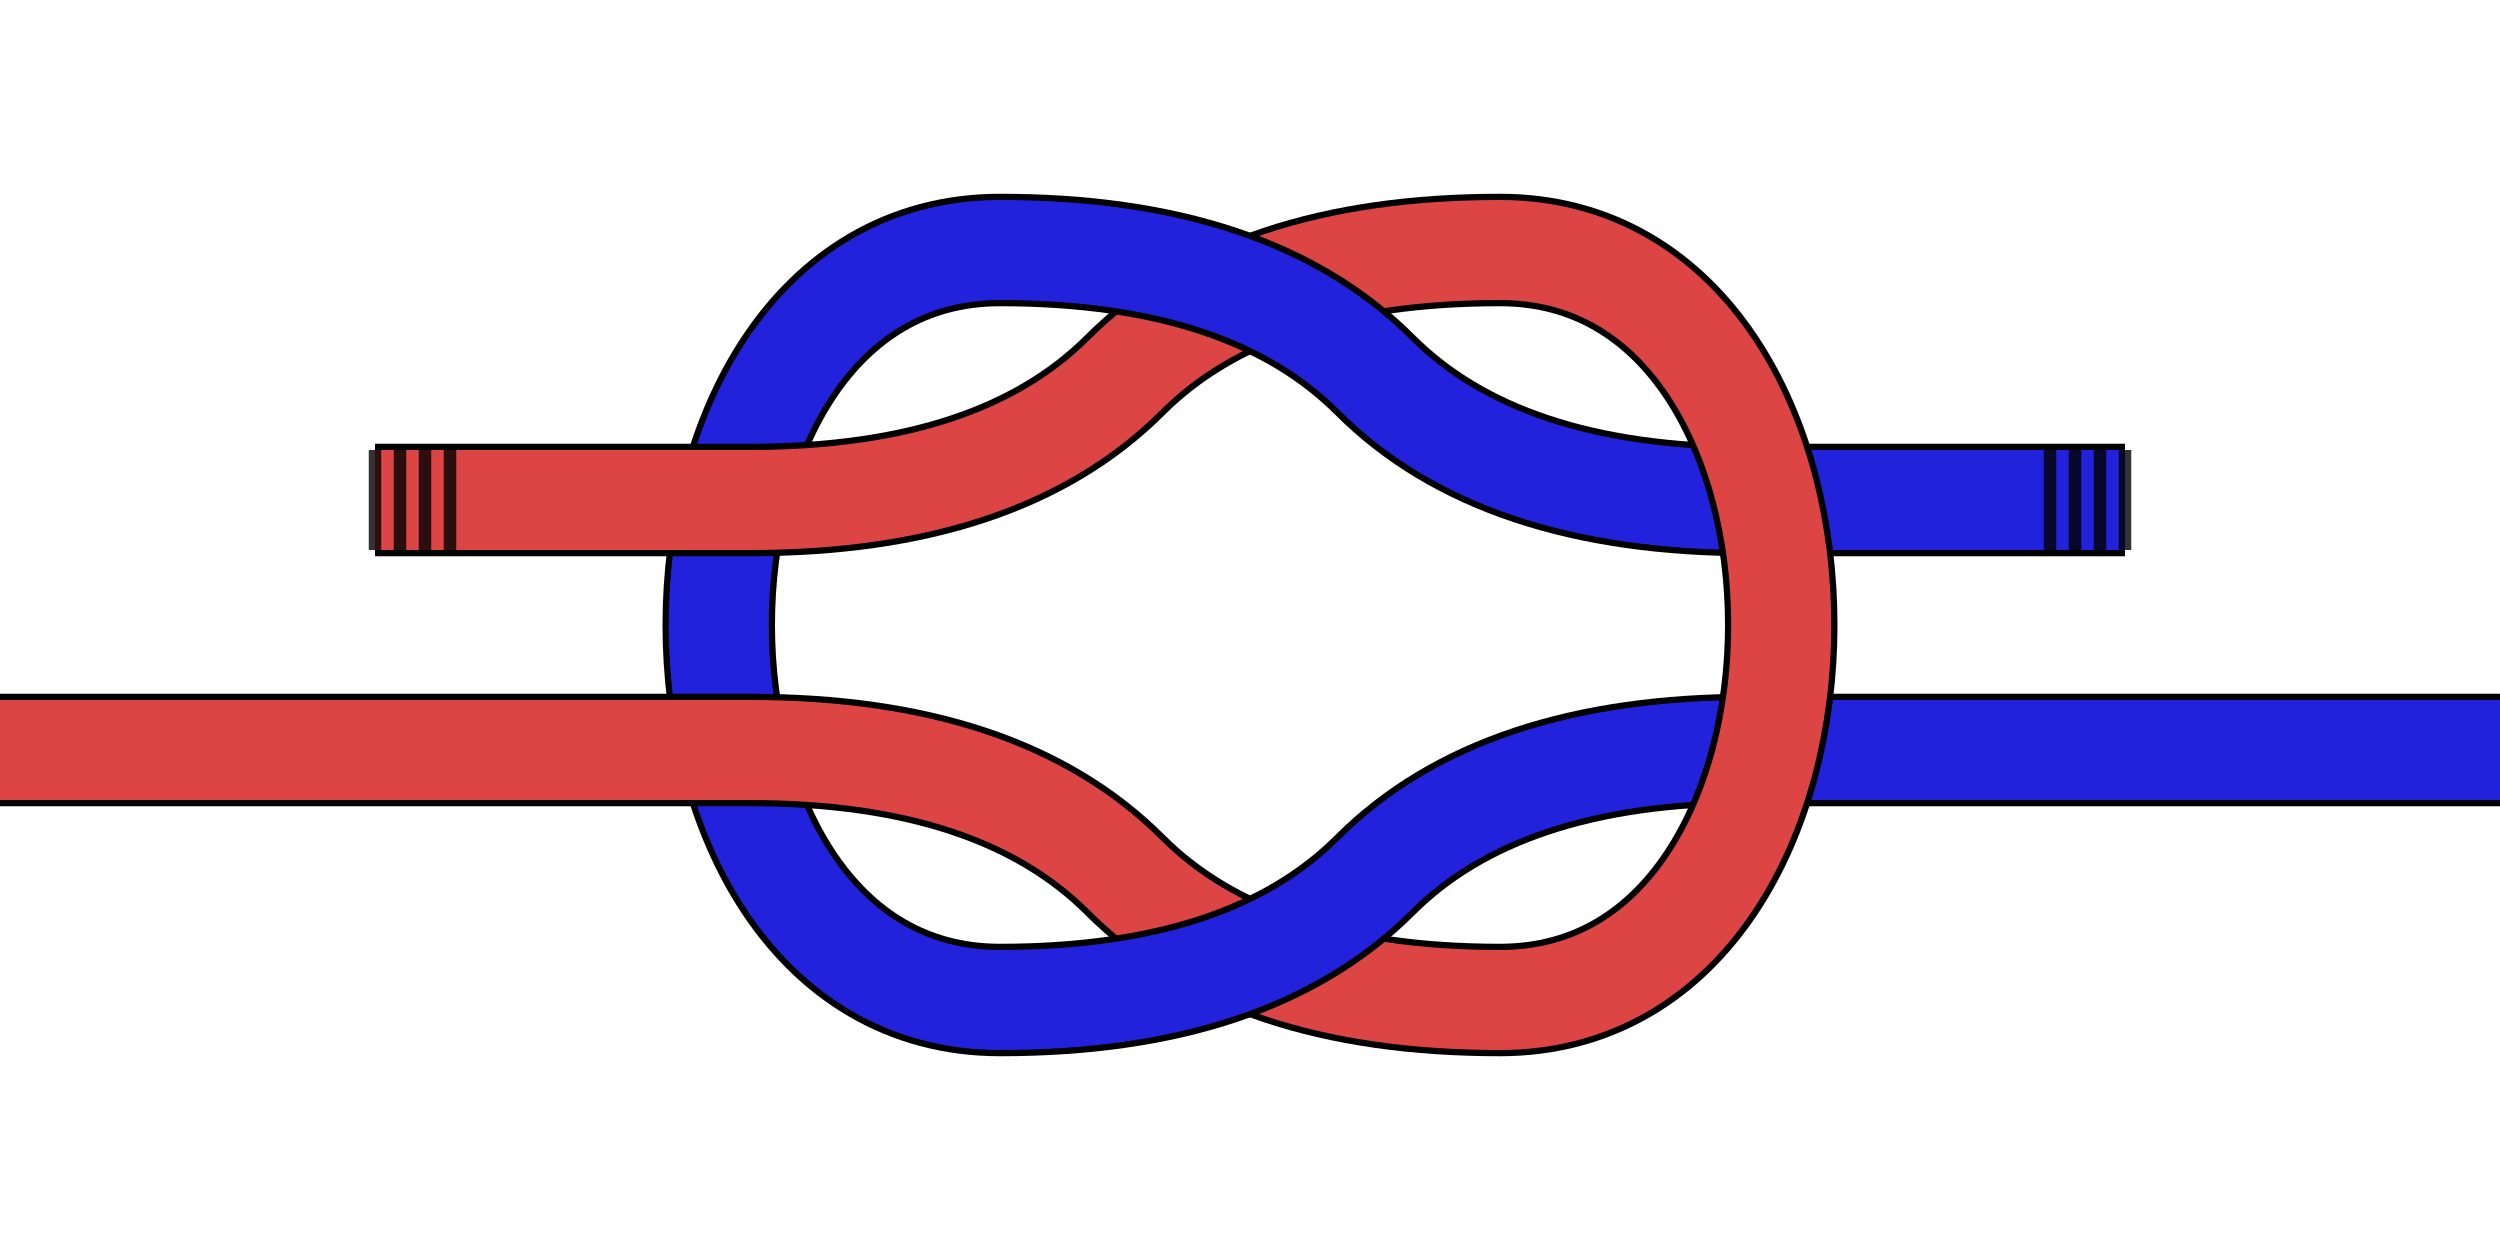
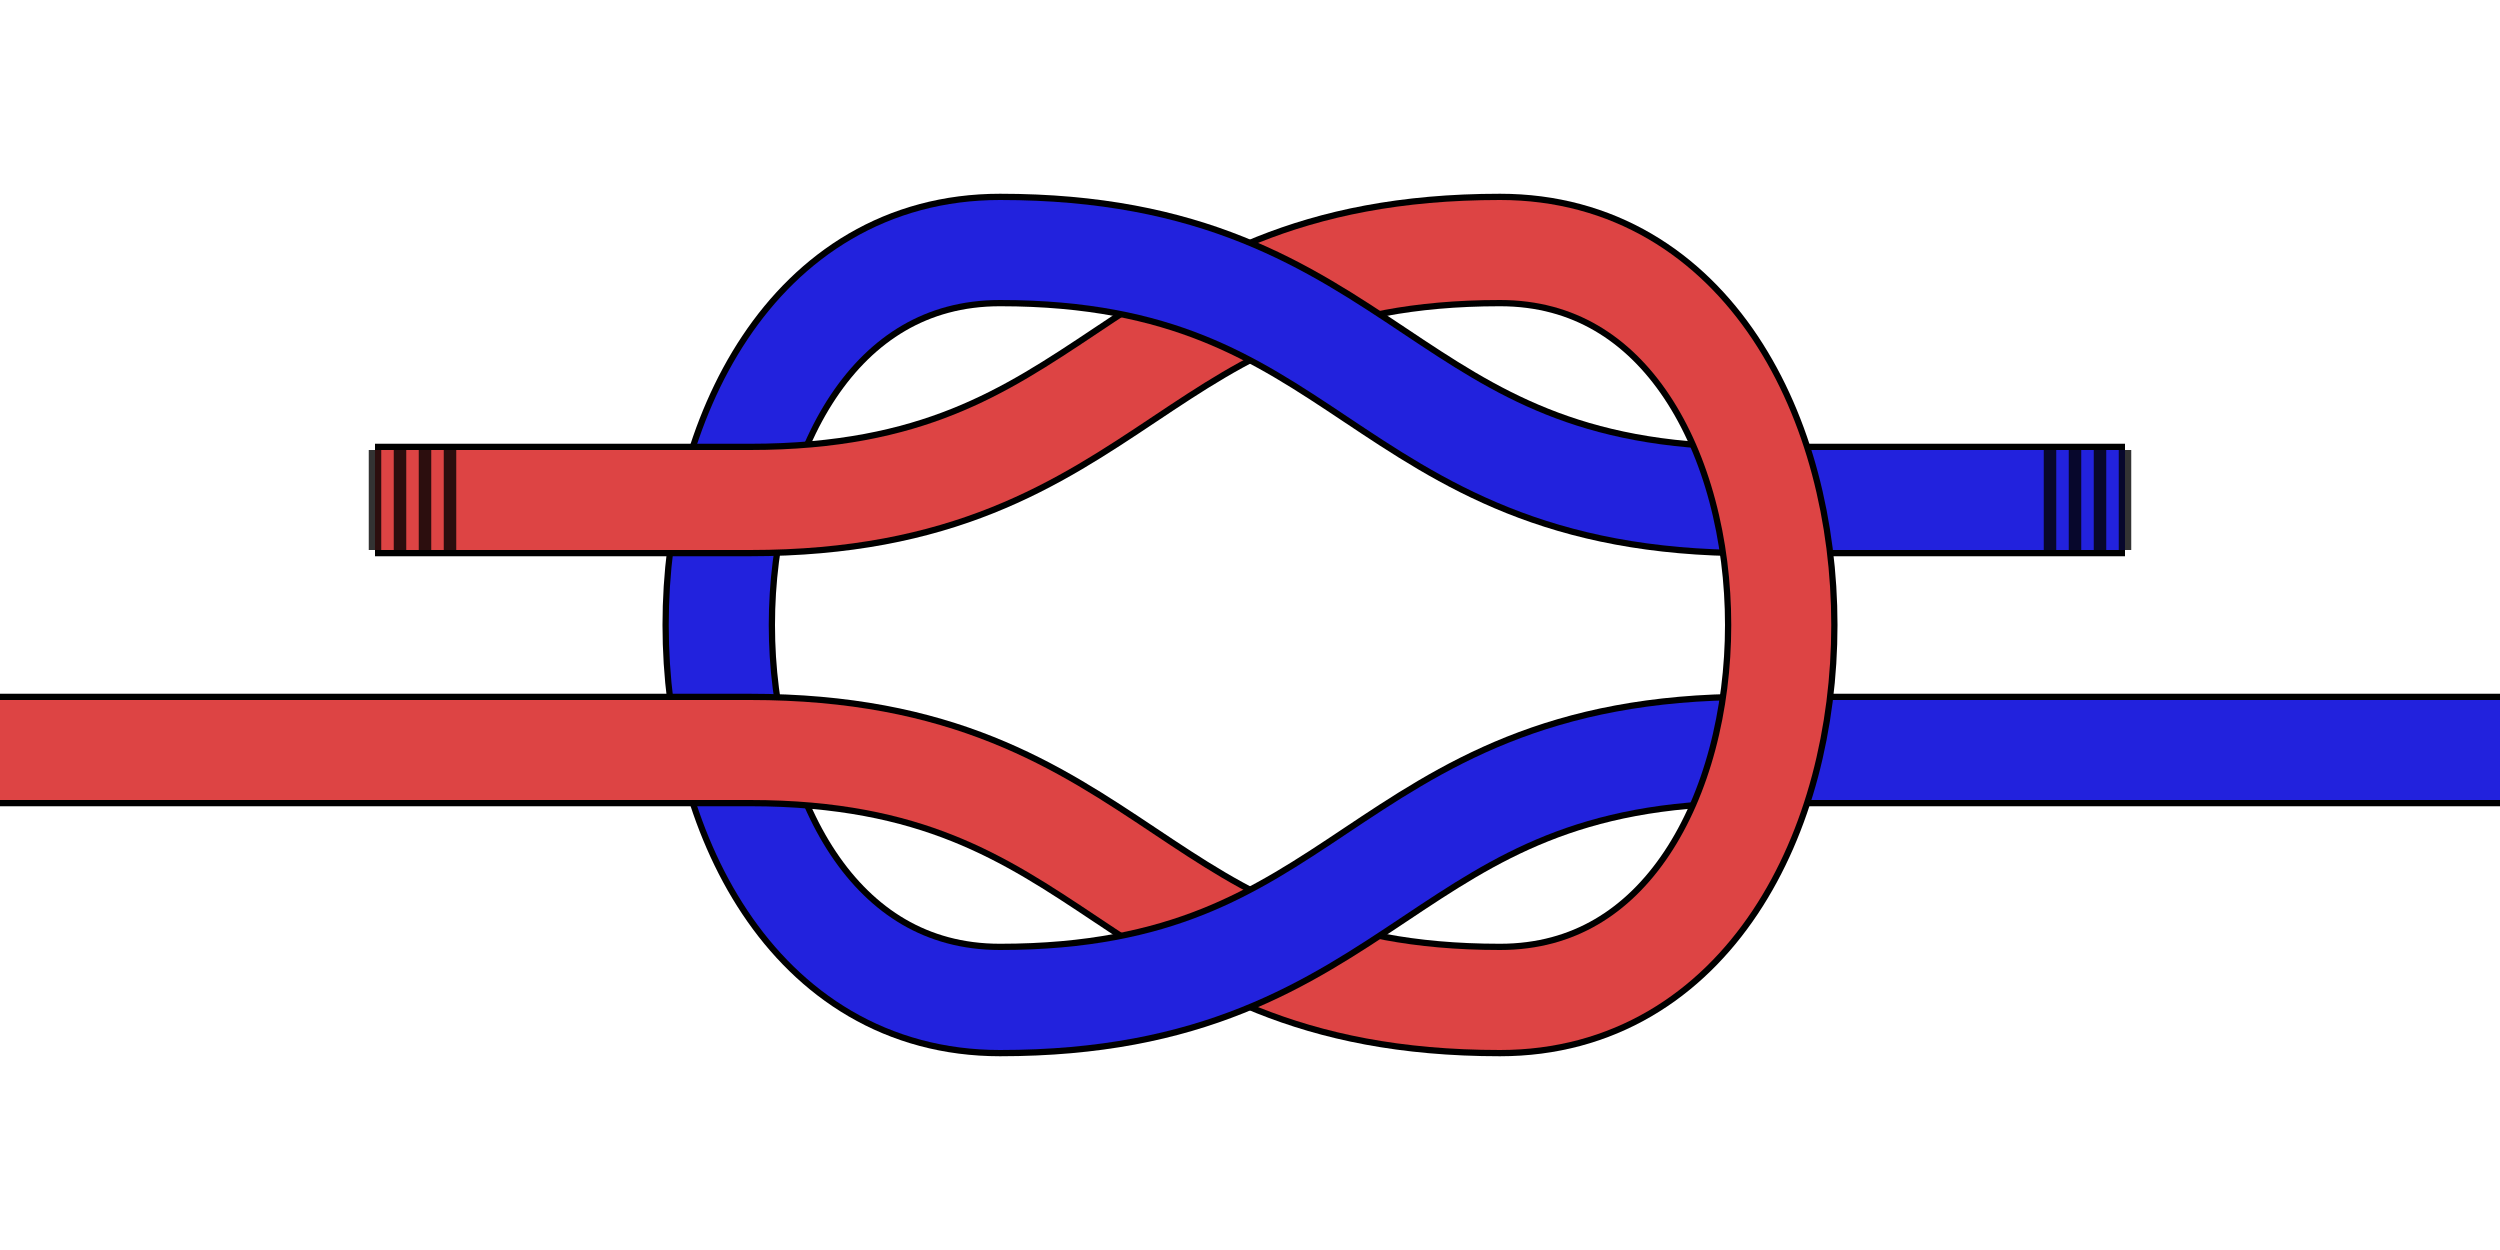
<svg xmlns="http://www.w3.org/2000/svg" version="1.1" baseProfile="full" width="400" height="200" viewBox="0 0 200 100">
  <path d="M 80 20 C 50 20, 50 80, 80 80" stroke="black" stroke-width="9" fill="transparent" />
  <path d="M 80 20 C 50 20, 50 80, 80 80" stroke="#22D" stroke-width="8" fill="transparent" />
-   <path d="M 30 40 H 60 Q 80 40, 90 30 T 120 20" stroke="black" stroke-width="9" fill="transparent" />
-   <path d="M 30 40 H 60 Q 80 40, 90 30 T 120 20" stroke="#D44" stroke-width="8" fill="transparent" />
-   <path d="M 0 60 H 60 Q 80 60, 90 70 T 120 80" stroke="black" stroke-width="9" fill="transparent" />
-   <path d="M 0 60 H 60 Q 80 60, 90 70 T 120 80" stroke="#D44" stroke-width="8" fill="transparent" />
-   <path d="M 170 40 H 140 Q 120 40, 110 30 T 80 20" stroke="black" stroke-width="9" fill="transparent" />
-   <path d="M 170 40 H 140 Q 120 40, 110 30 T 80 20" stroke="#22D" stroke-width="8" fill="transparent" />
-   <path d="M 200 60 H 140 Q 120 60, 110 70 T 80 80" stroke="black" stroke-width="9" fill="transparent" />
-   <path d="M 200 60 H 140 Q 120 60, 110 70 T 80 80" stroke="#22D" stroke-width="8" fill="transparent" />
+   <path d="M 30 40 H 60 C 90 40, 90 20, 120 20" stroke="black" stroke-width="9" fill="transparent" />
+   <path d="M 30 40 H 60 C 90 40, 90 20, 120 20" stroke="#D44" stroke-width="8" fill="transparent" />
+   <path d="M 0 60 H 60 C 90 60, 90 80, 120 80" stroke="black" stroke-width="9" fill="transparent" />
+   <path d="M 0 60 H 60 C 90 60, 90 80, 120 80" stroke="#D44" stroke-width="8" fill="transparent" />
+   <path d="M 170 40 H 140 C 110 40, 110 20, 80 20" stroke="black" stroke-width="9" fill="transparent" />
+   <path d="M 170 40 H 140 C 110 40, 110 20, 80 20" stroke="#22D" stroke-width="8" fill="transparent" />
+   <path d="M 200 60 H 140 C 110 60, 110 80, 80 80" stroke="black" stroke-width="9" fill="transparent" />
+   <path d="M 200 60 H 140 C 110 60, 110 80, 80 80" stroke="#22D" stroke-width="8" fill="transparent" />
  <path d="M 120 20 C 150 20, 150 80, 120 80" stroke="black" stroke-width="9" fill="transparent" />
  <path d="M 120 20 C 150 20, 150 80, 120 80" stroke="#D44" stroke-width="8" fill="transparent" />
  <path d="M 30 36 v 8 m 2 -8 v 8 m 2 -8 v 8 m 2 -8 v 8" stroke="black" stroke-width="1" stroke-opacity="0.8" fill="transparent" />
  <path d="M 170 36 v 8 m -2 -8 v 8 m -2 -8 v 8 m -2 -8 v 8" stroke="black" stroke-width="1" stroke-opacity="0.8" fill="transparent" />
</svg>
